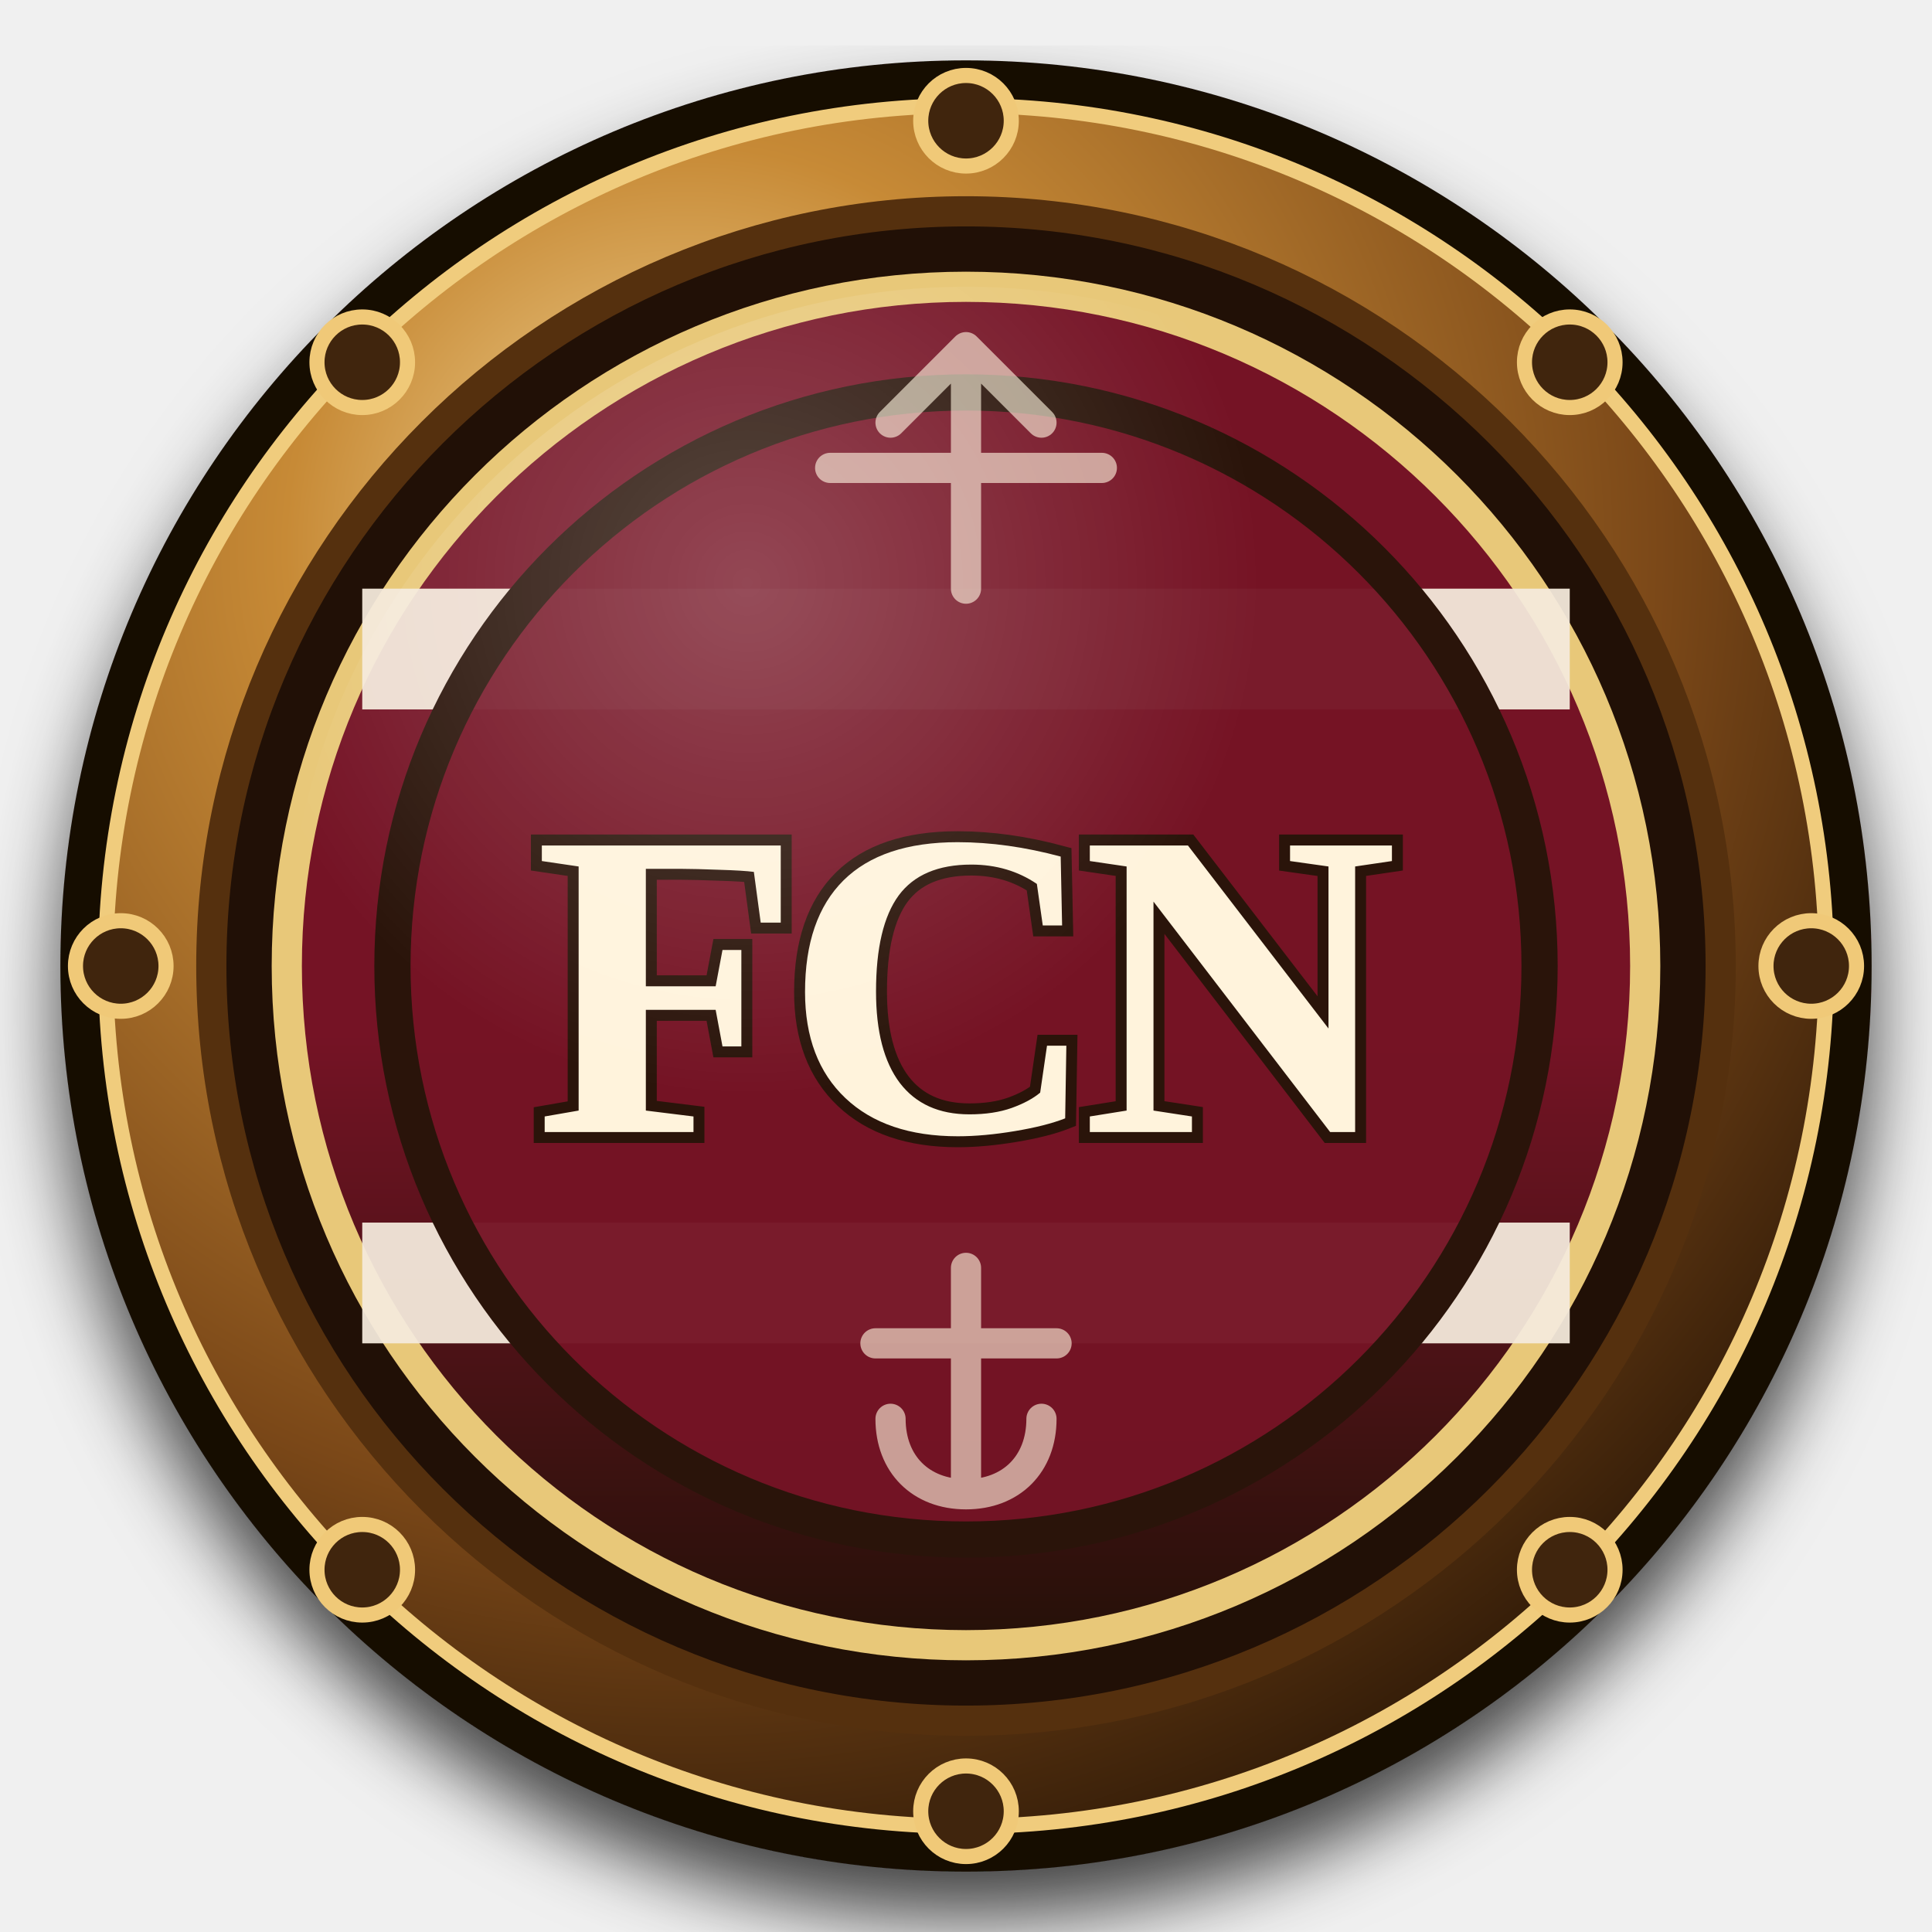
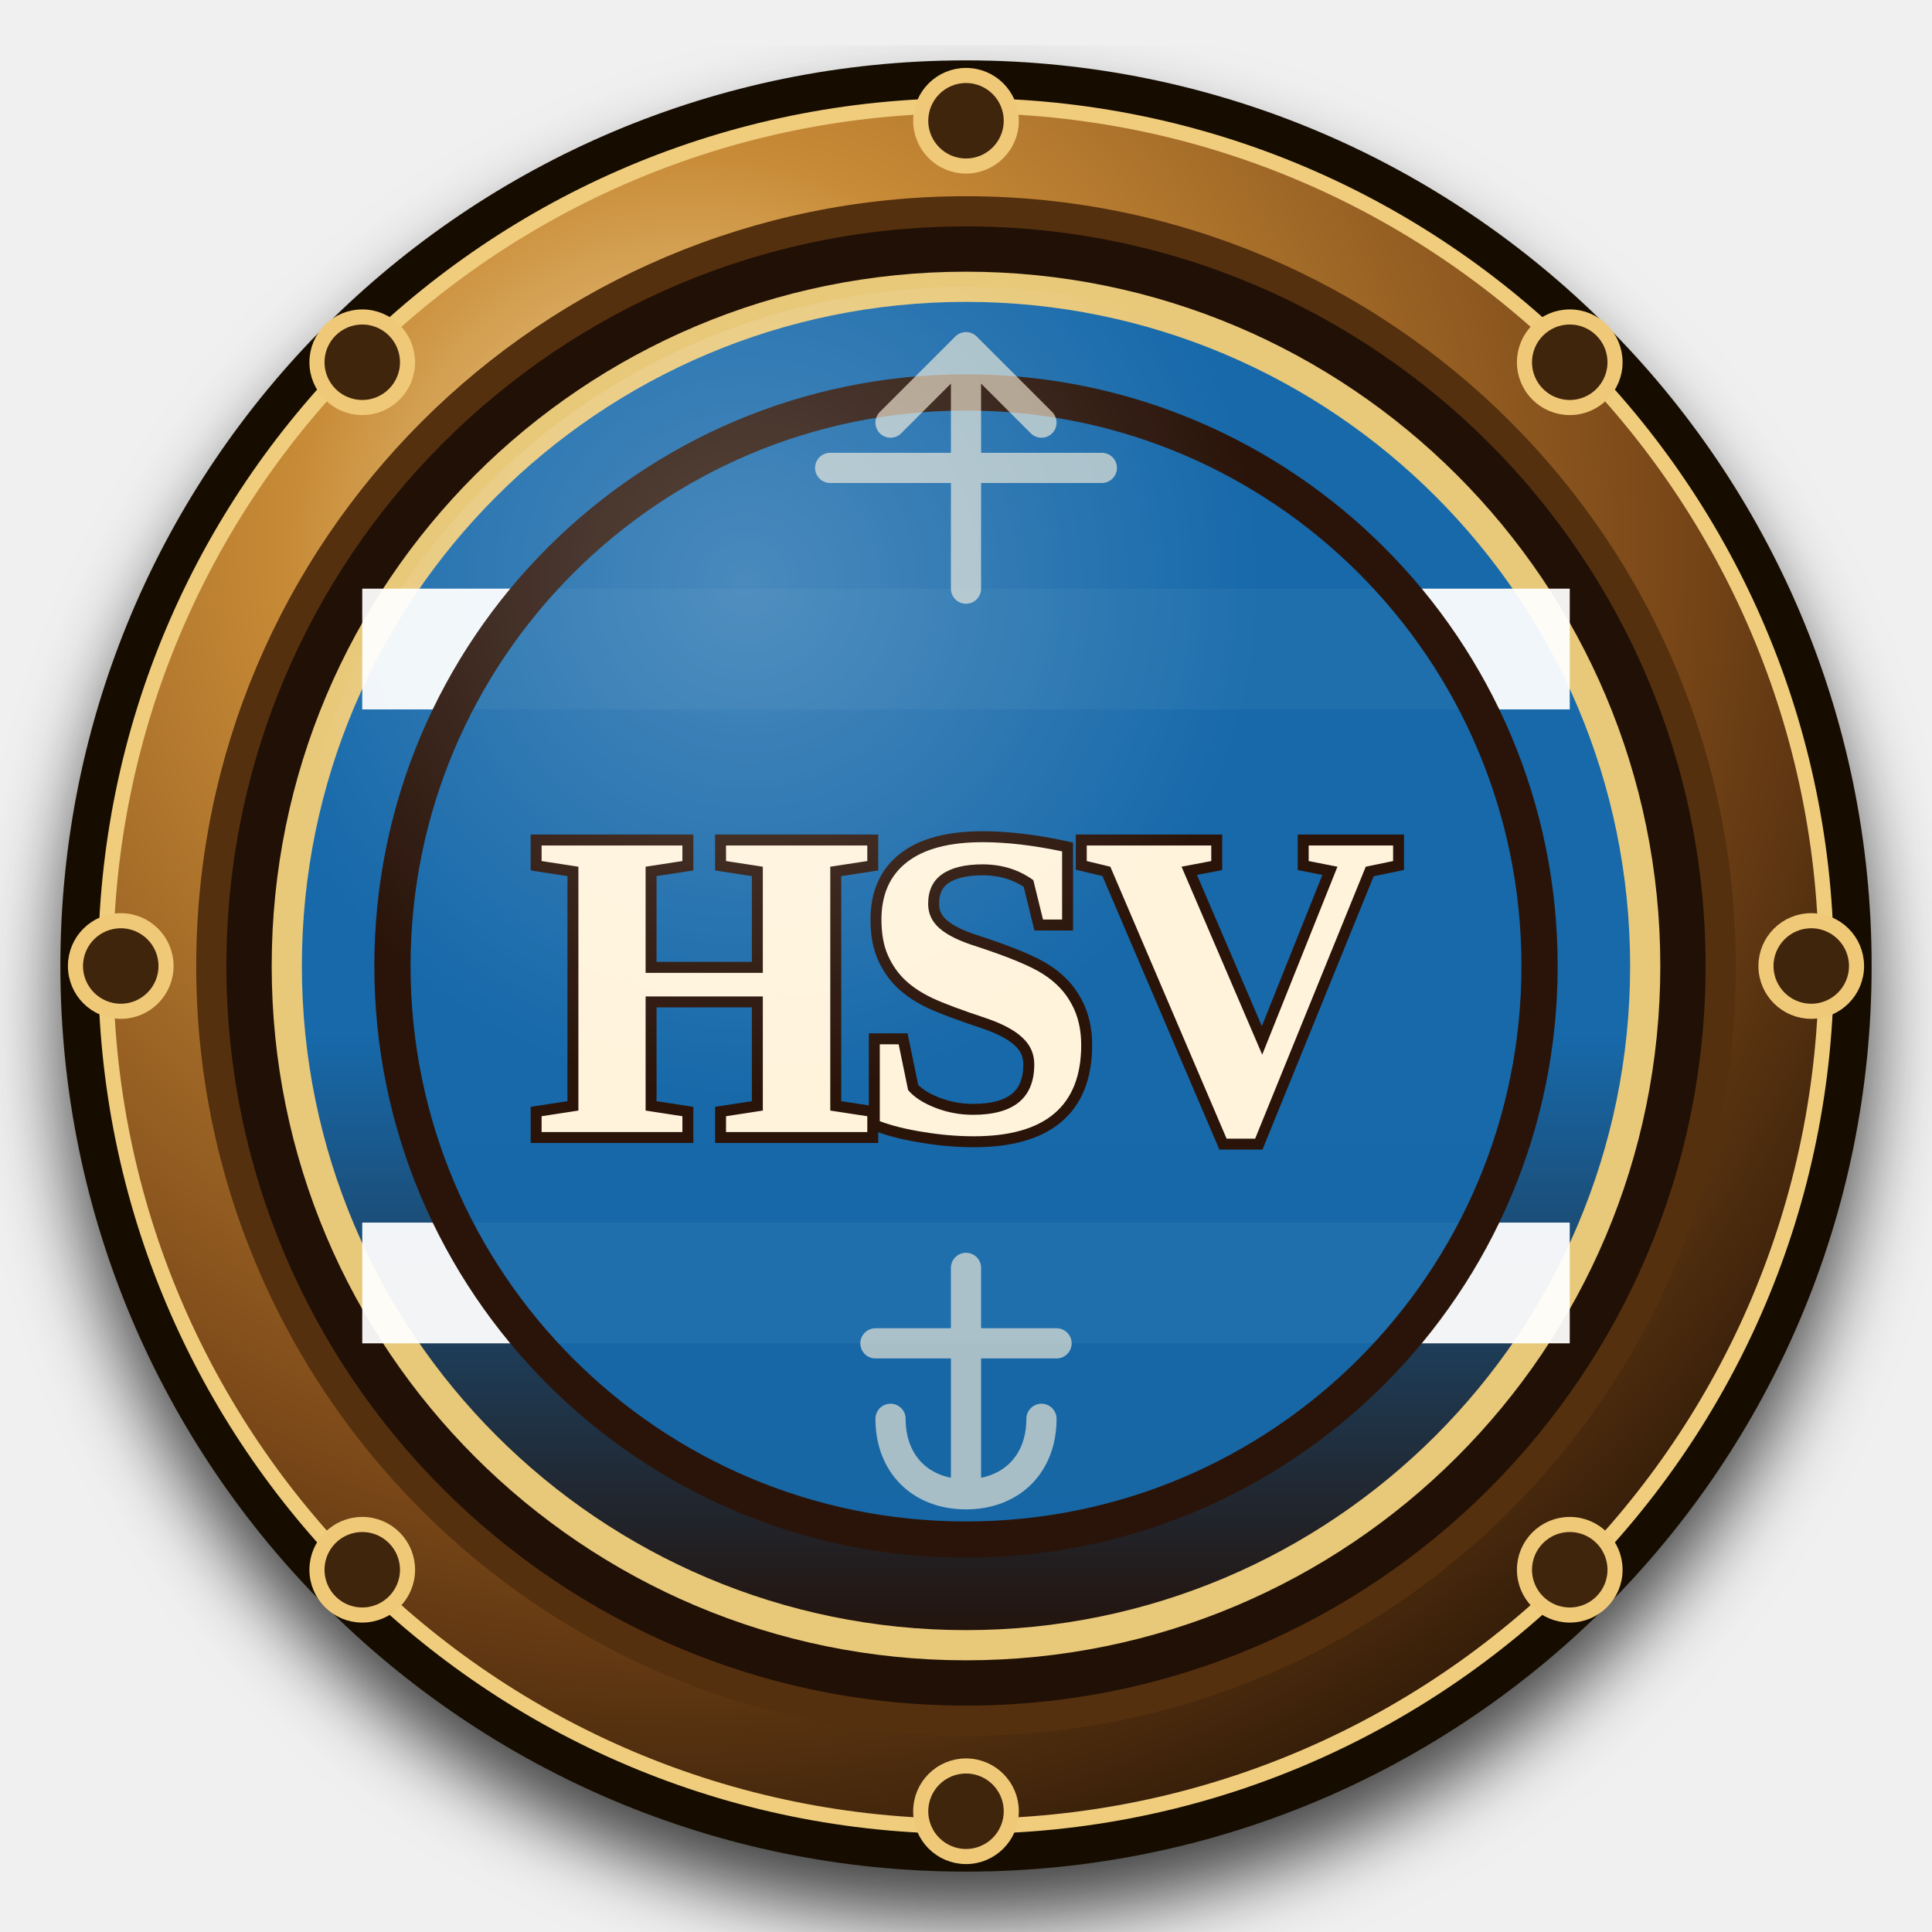
<svg xmlns="http://www.w3.org/2000/svg" viewBox="0 0 128 128" role="img" aria-labelledby="title desc">
  <defs>
    <radialGradient id="metal" cx="34%" cy="26%" r="82%">
      <stop offset="0" stop-color="#f7dda0" />
      <stop offset=".28" stop-color="#c78a36" />
      <stop offset=".68" stop-color="#7b4818" />
      <stop offset="1" stop-color="#291606" />
    </radialGradient>
    <linearGradient id="enamel" x1="0" y1="0" x2="0" y2="1">
-       <stop stop-color="#751325" />
-       <stop offset=".55" stop-color="#751325" />
+       <stop stop-color="#1769aa" />
+       <stop offset=".55" stop-color="#1769aa" />
      <stop offset="1" stop-color="#241108" />
    </linearGradient>
    <radialGradient id="shine" cx="34%" cy="22%" r="75%">
      <stop offset="0" stop-color="#ffffff" stop-opacity=".22" />
      <stop offset=".5" stop-color="#ffffff" stop-opacity="0" />
    </radialGradient>
    <filter id="shadow">
      <feDropShadow dx="0" dy="3" stdDeviation="2.5" flood-opacity=".72" />
    </filter>
  </defs>
  <circle cx="64" cy="64" r="60" fill="#160b06" filter="url(#shadow)" />
  <circle cx="64" cy="64" r="57" fill="url(#metal)" stroke="#f0cc7d" stroke-width="1" />
  <circle cx="64" cy="64" r="50" fill="#211006" stroke="#55300e" stroke-width="2" />
  <circle cx="64" cy="64" r="45" fill="url(#enamel)" stroke="#e8c879" stroke-width="2" />
-   <path d="M24 43h80M24 85h80" stroke="#f4eadc" stroke-width="8" opacity=".94" />
-   <circle cx="64" cy="64" r="38" fill="#751325" fill-opacity=".96" stroke="#2a140a" stroke-width="2.4" />
+   <path d="M24 43h80M24 85h80" stroke="#ffffff" stroke-width="8" opacity=".94" />
+   <circle cx="64" cy="64" r="38" fill="#1769aa" fill-opacity=".96" stroke="#2a140a" stroke-width="2.4" />
  <path d="M55 31h18M64 23v16M59 28l5-5 5 5" fill="none" stroke="#fff3dc" stroke-width="2" stroke-linecap="round" stroke-linejoin="round" opacity=".62" />
-   <text x="64" y="75" text-anchor="middle" fill="#fff3dc" stroke="#2a140a" stroke-width="1.45" paint-order="stroke" font-family="Georgia, 'Times New Roman', serif" font-size="29" font-weight="700" letter-spacing="-1.2">FCN</text>
+   <text x="64" y="75" text-anchor="middle" fill="#fff3dc" stroke="#2a140a" stroke-width="1.45" paint-order="stroke" font-family="Georgia, 'Times New Roman', serif" font-size="29" font-weight="700" letter-spacing="-1.2">HSV</text>
  <path d="M59 94c0 3 2 5 5 5s5-2 5-5M64 84v15M58 89h12" fill="none" stroke="#fff3dc" stroke-width="2" stroke-linecap="round" opacity=".62" />
  <circle cx="64" cy="64" r="45" fill="url(#shine)" />
  <g fill="#40250d" stroke="#f0c978" stroke-width="1">
    <circle cx="64" cy="8" r="3" />
    <circle cx="104" cy="24" r="3" />
    <circle cx="120" cy="64" r="3" />
    <circle cx="104" cy="104" r="3" />
    <circle cx="64" cy="120" r="3" />
    <circle cx="24" cy="104" r="3" />
    <circle cx="8" cy="64" r="3" />
    <circle cx="24" cy="24" r="3" />
  </g>
</svg>
